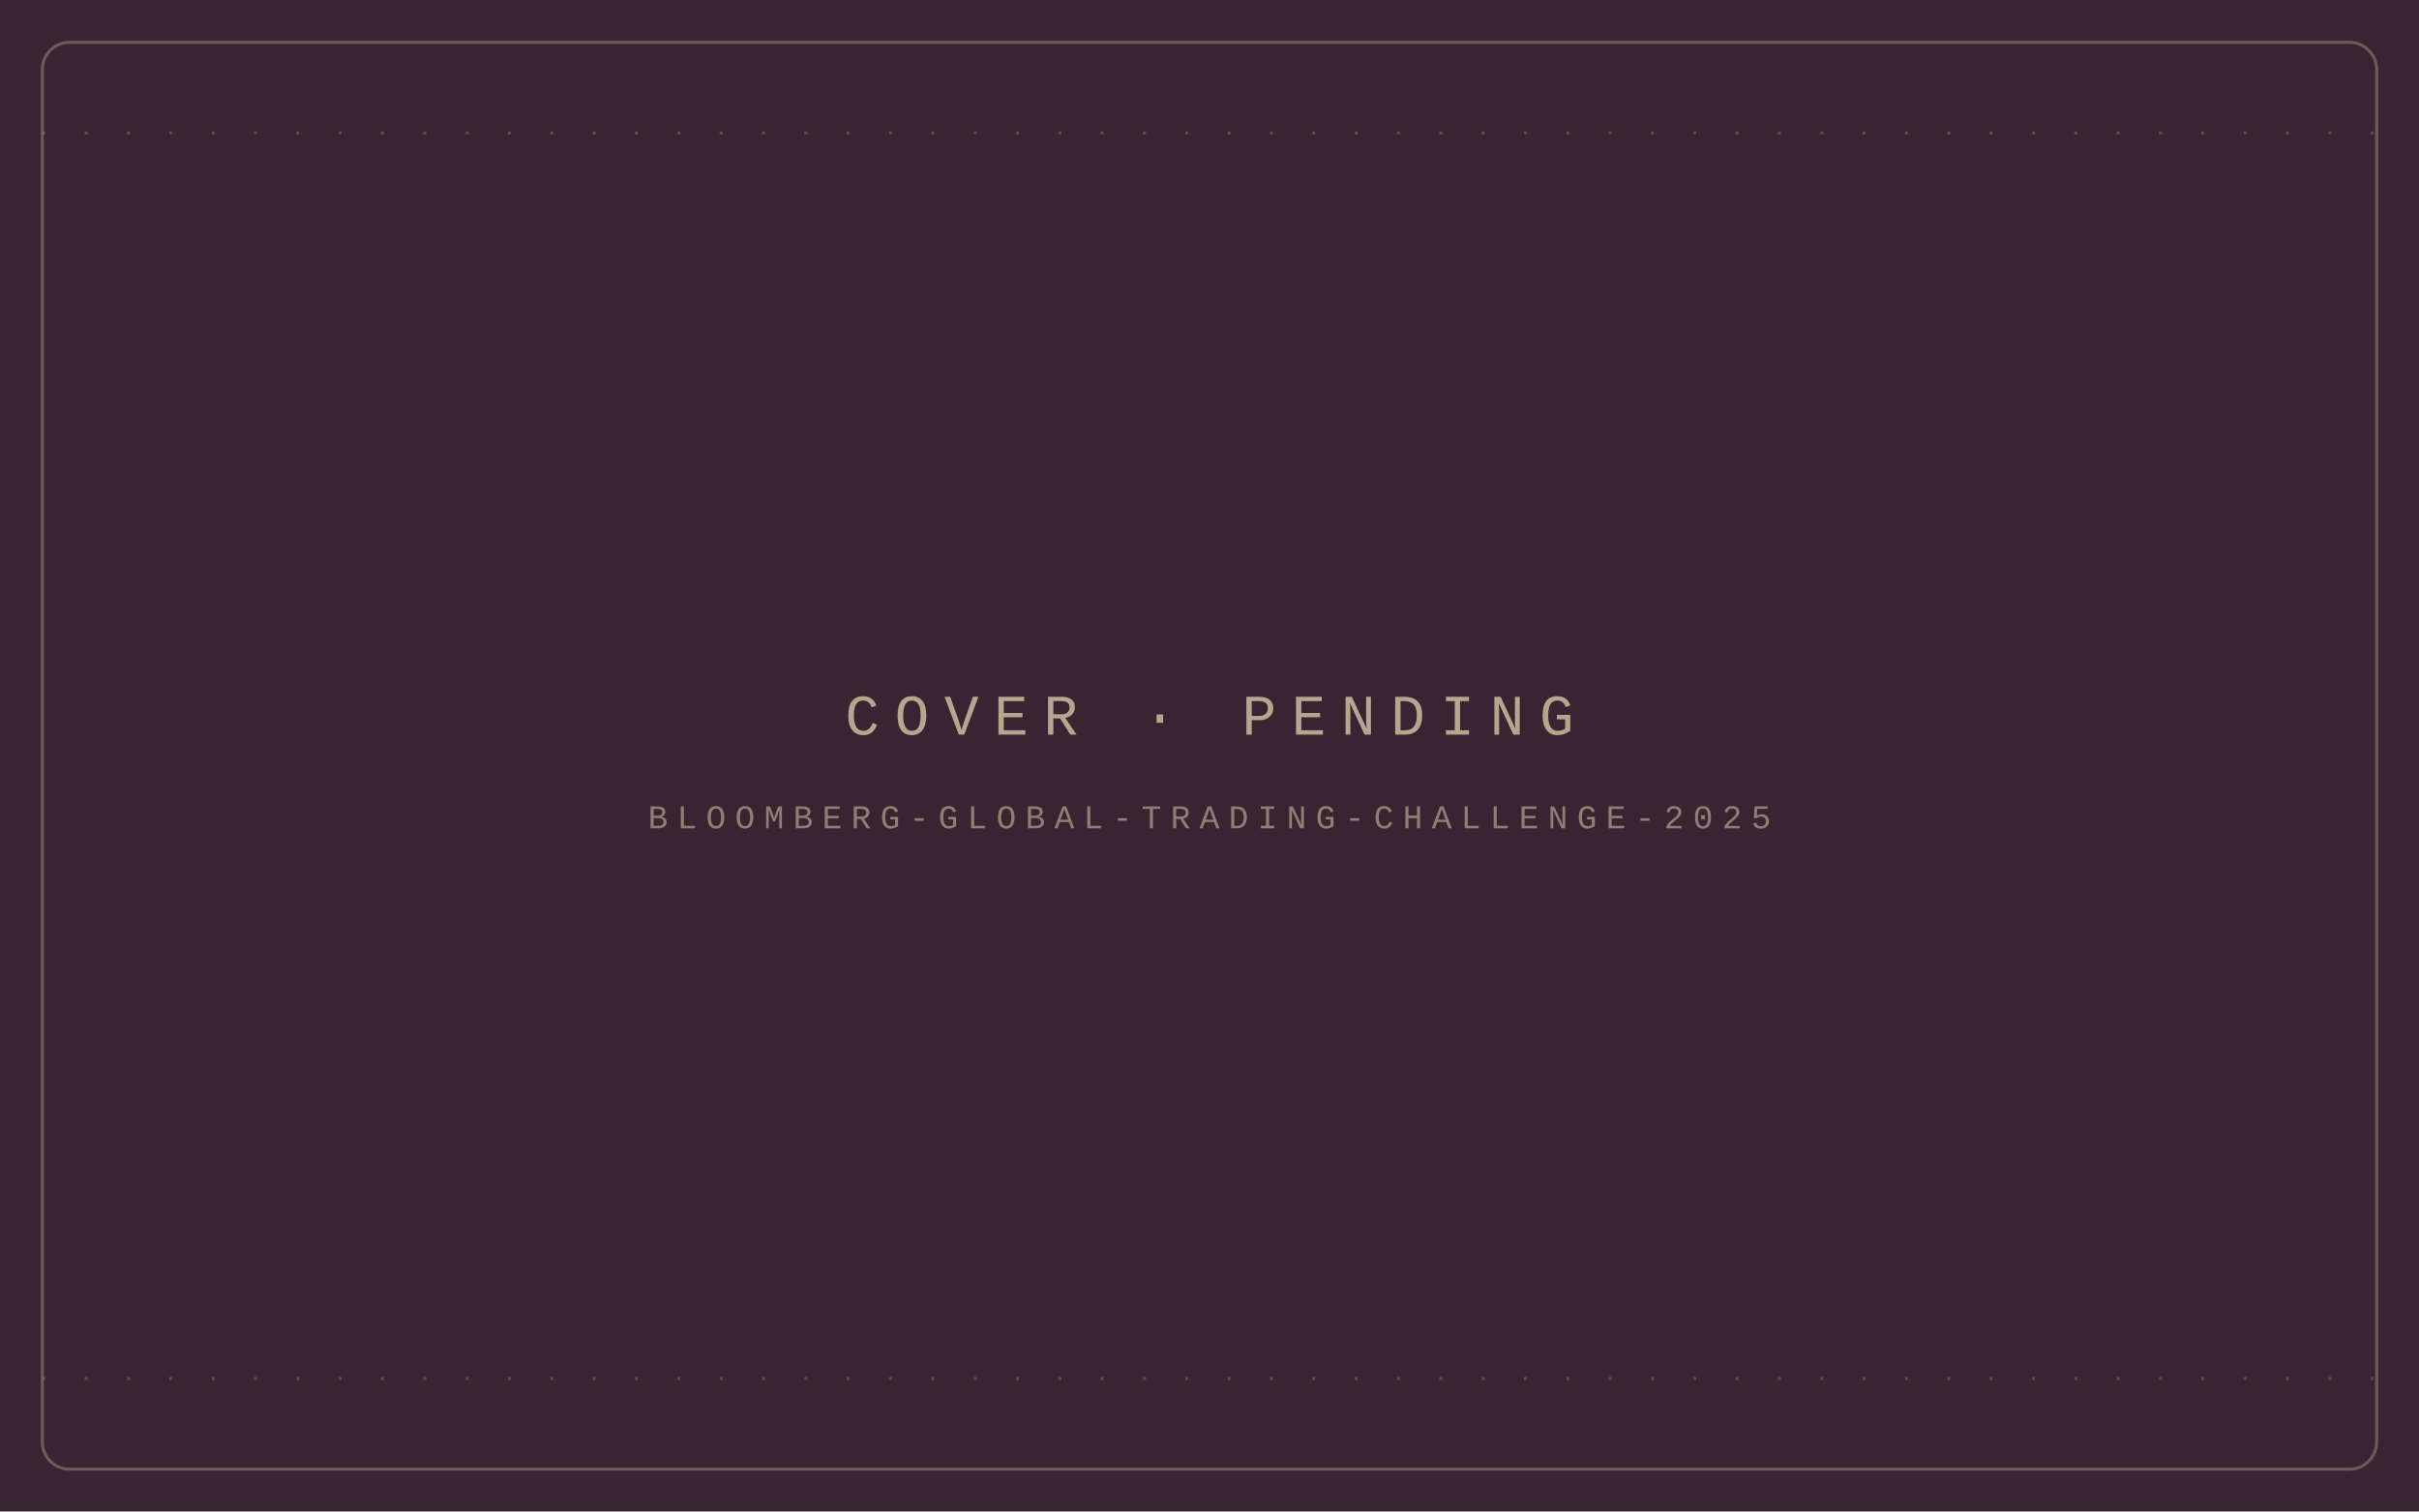
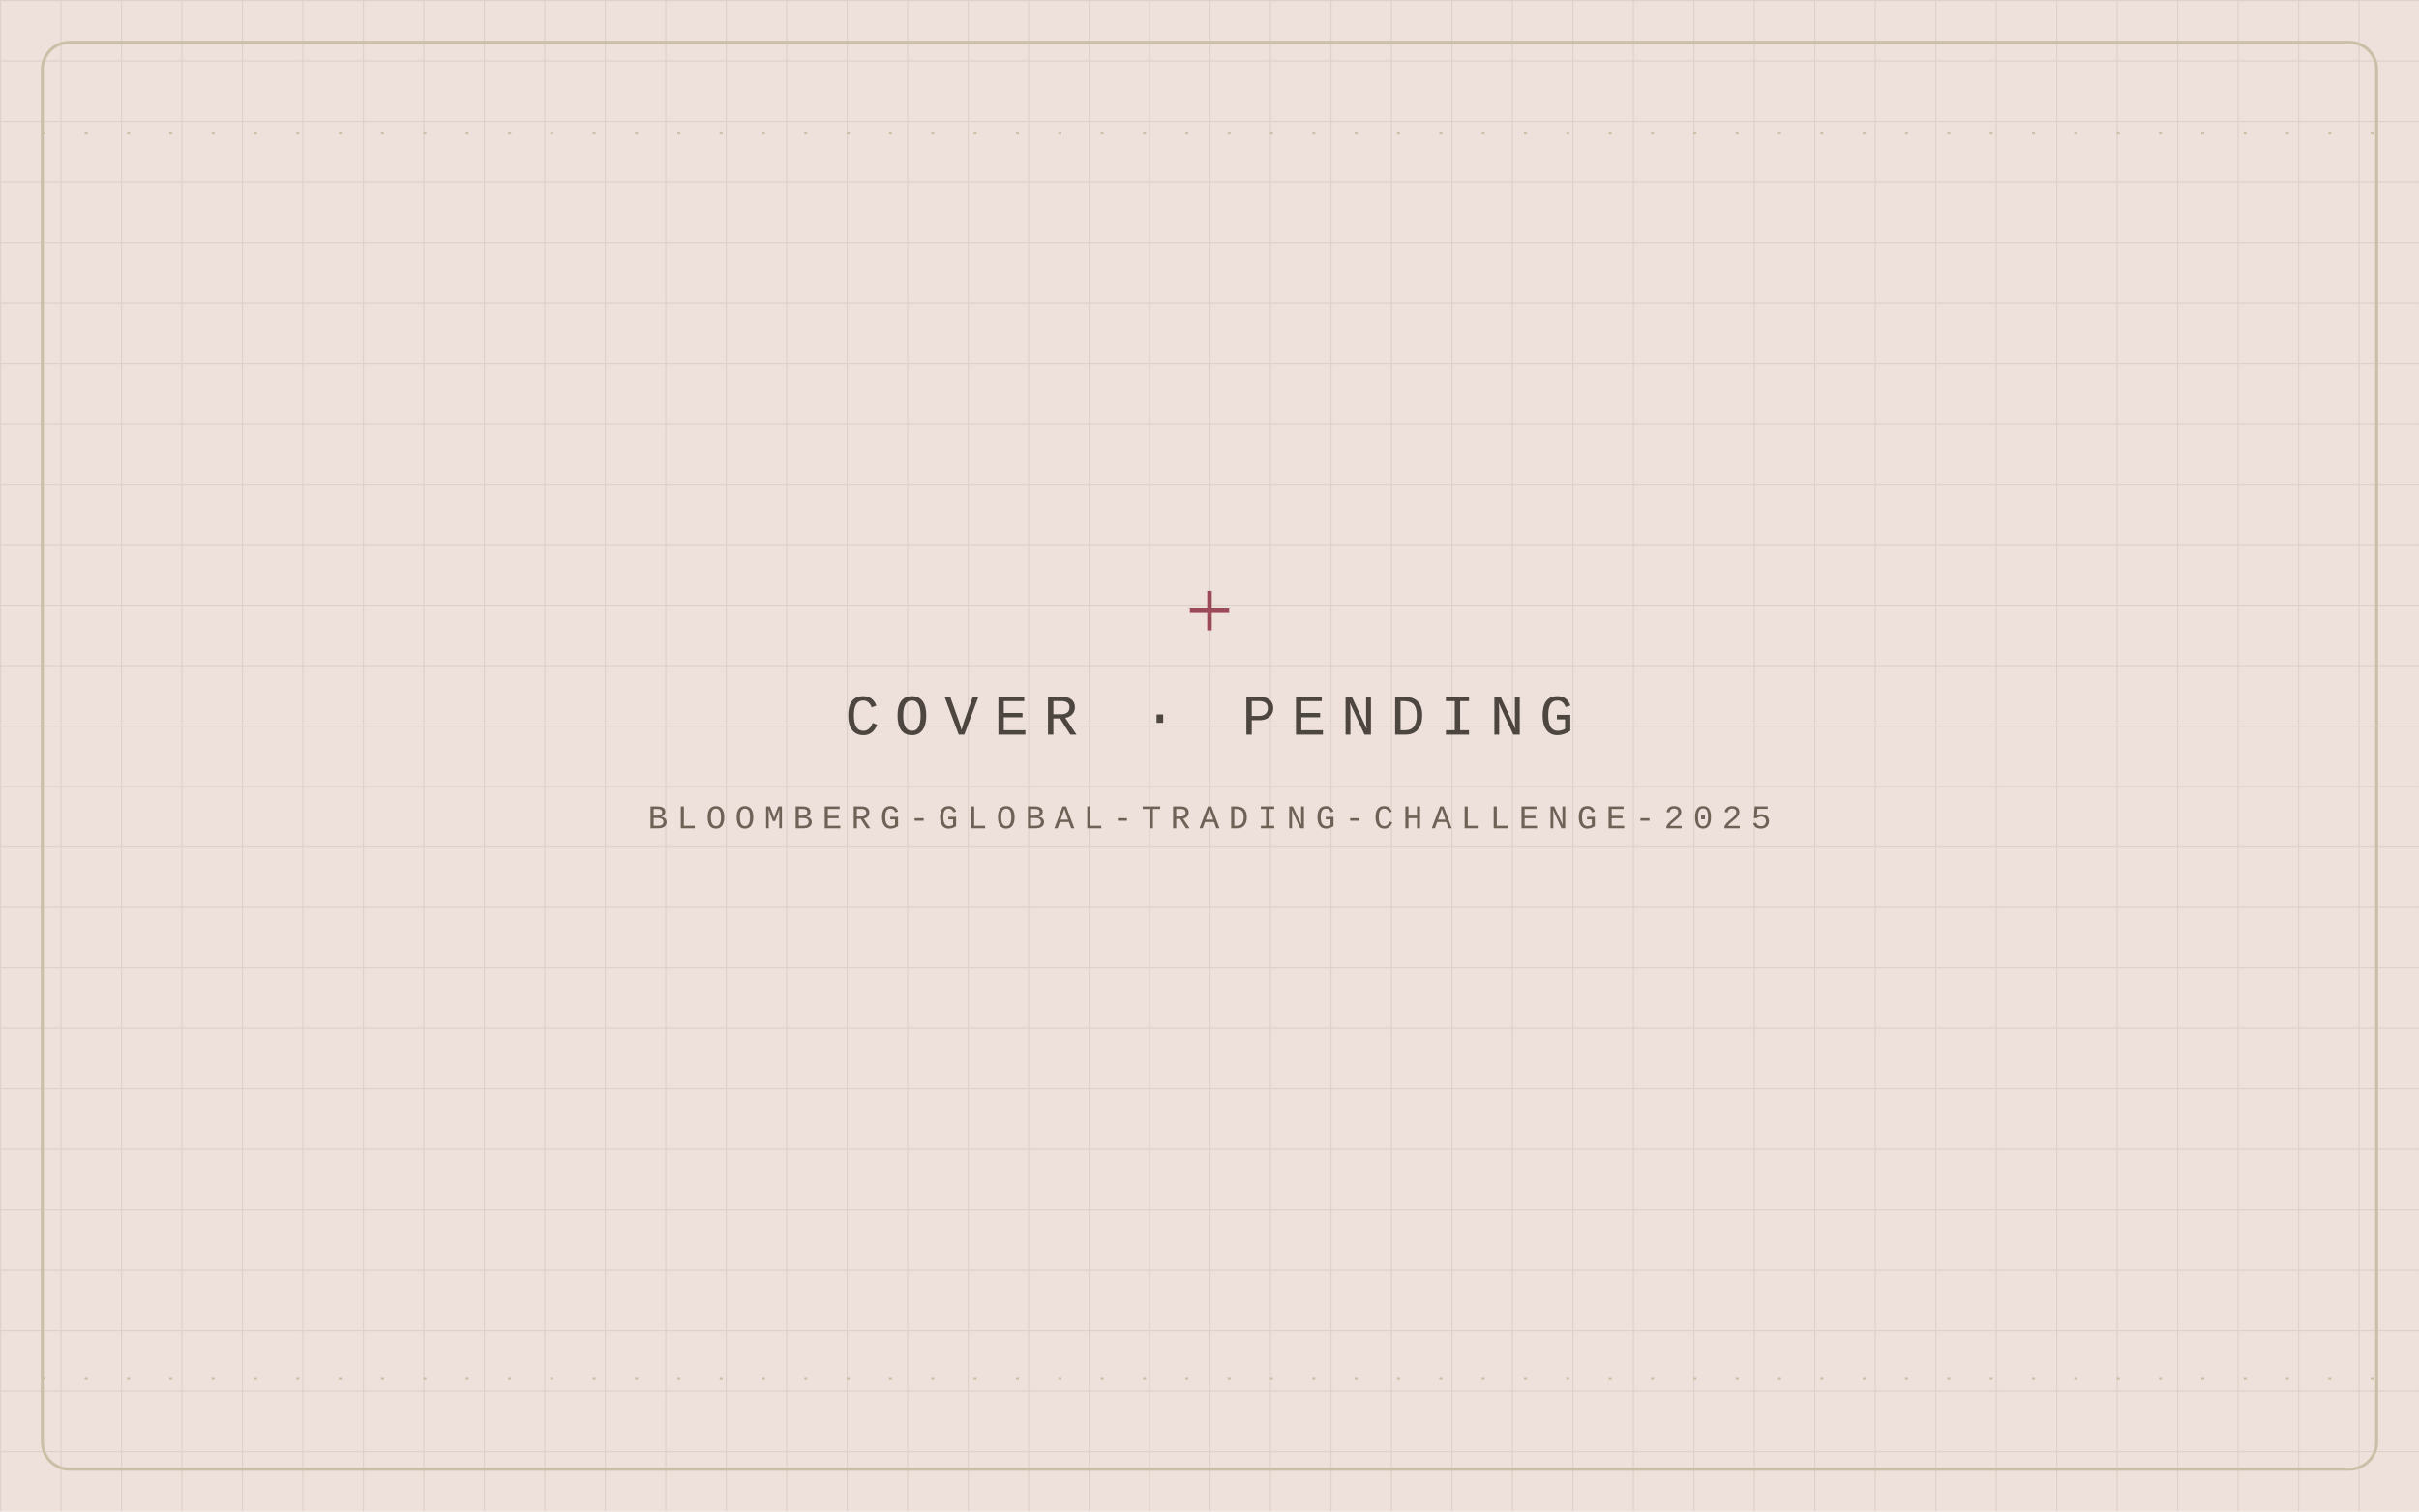
<svg xmlns="http://www.w3.org/2000/svg" width="1600" height="1000" viewBox="0 0 1600 1000" role="img" aria-label="Placeholder image">
-   <rect width="1600" height="1000" fill="#372532" />
-   <rect x="28" y="28" width="1544" height="944" fill="none" stroke="#a5937d" stroke-opacity="0.5" stroke-width="2" rx="18" />
-   <line x1="28" y1="88" x2="1572" y2="88" stroke="#a5937d" stroke-opacity="0.35" stroke-width="2" stroke-dasharray="2 26" />
-   <line x1="28" y1="912" x2="1572" y2="912" stroke="#a5937d" stroke-opacity="0.35" stroke-width="2" stroke-dasharray="2 26" />
-   <text x="800" y="486" text-anchor="middle" font-family="'IBM Plex Mono','Courier New',monospace" font-size="38" letter-spacing="10" fill="#b7a58f">COVER · PENDING</text>
-   <text x="800" y="548" text-anchor="middle" font-family="'IBM Plex Mono','Courier New',monospace" font-size="22" letter-spacing="6" fill="#b7a58f" fill-opacity="0.7">BLOOMBERG-GLOBAL-TRADING-CHALLENGE-2025</text>
+   <defs>
+     <pattern id="ledger" width="40" height="40" patternUnits="userSpaceOnUse">
+       <path d="M40 0H0v40" fill="none" stroke="#2a241e" stroke-opacity="0.085" stroke-width="1.5" />
+     </pattern>
+   </defs>
+   <rect width="1600" height="1000" fill="#eee0da" />
+   <rect width="1600" height="1000" fill="url(#ledger)" />
+   <rect x="28" y="28" width="1544" height="944" fill="none" stroke="#cbbfa8" stroke-width="2" rx="18" />
+   <line x1="28" y1="88" x2="1572" y2="88" stroke="#cbbfa8" stroke-width="2" stroke-dasharray="2 26" />
+   <line x1="28" y1="912" x2="1572" y2="912" stroke="#cbbfa8" stroke-width="2" stroke-dasharray="2 26" />
+   <path d="M787 404h26M800 391v26" stroke="#8e2f45" stroke-opacity="0.85" stroke-width="3" />
+   <text x="800" y="486" text-anchor="middle" font-family="'IBM Plex Mono','Courier New',monospace" font-size="38" letter-spacing="10" fill="#2a241e" fill-opacity="0.82">COVER · PENDING</text>
+   <text x="800" y="548" text-anchor="middle" font-family="'IBM Plex Mono','Courier New',monospace" font-size="22" letter-spacing="6" fill="#6e6257">BLOOMBERG-GLOBAL-TRADING-CHALLENGE-2025</text>
</svg>
